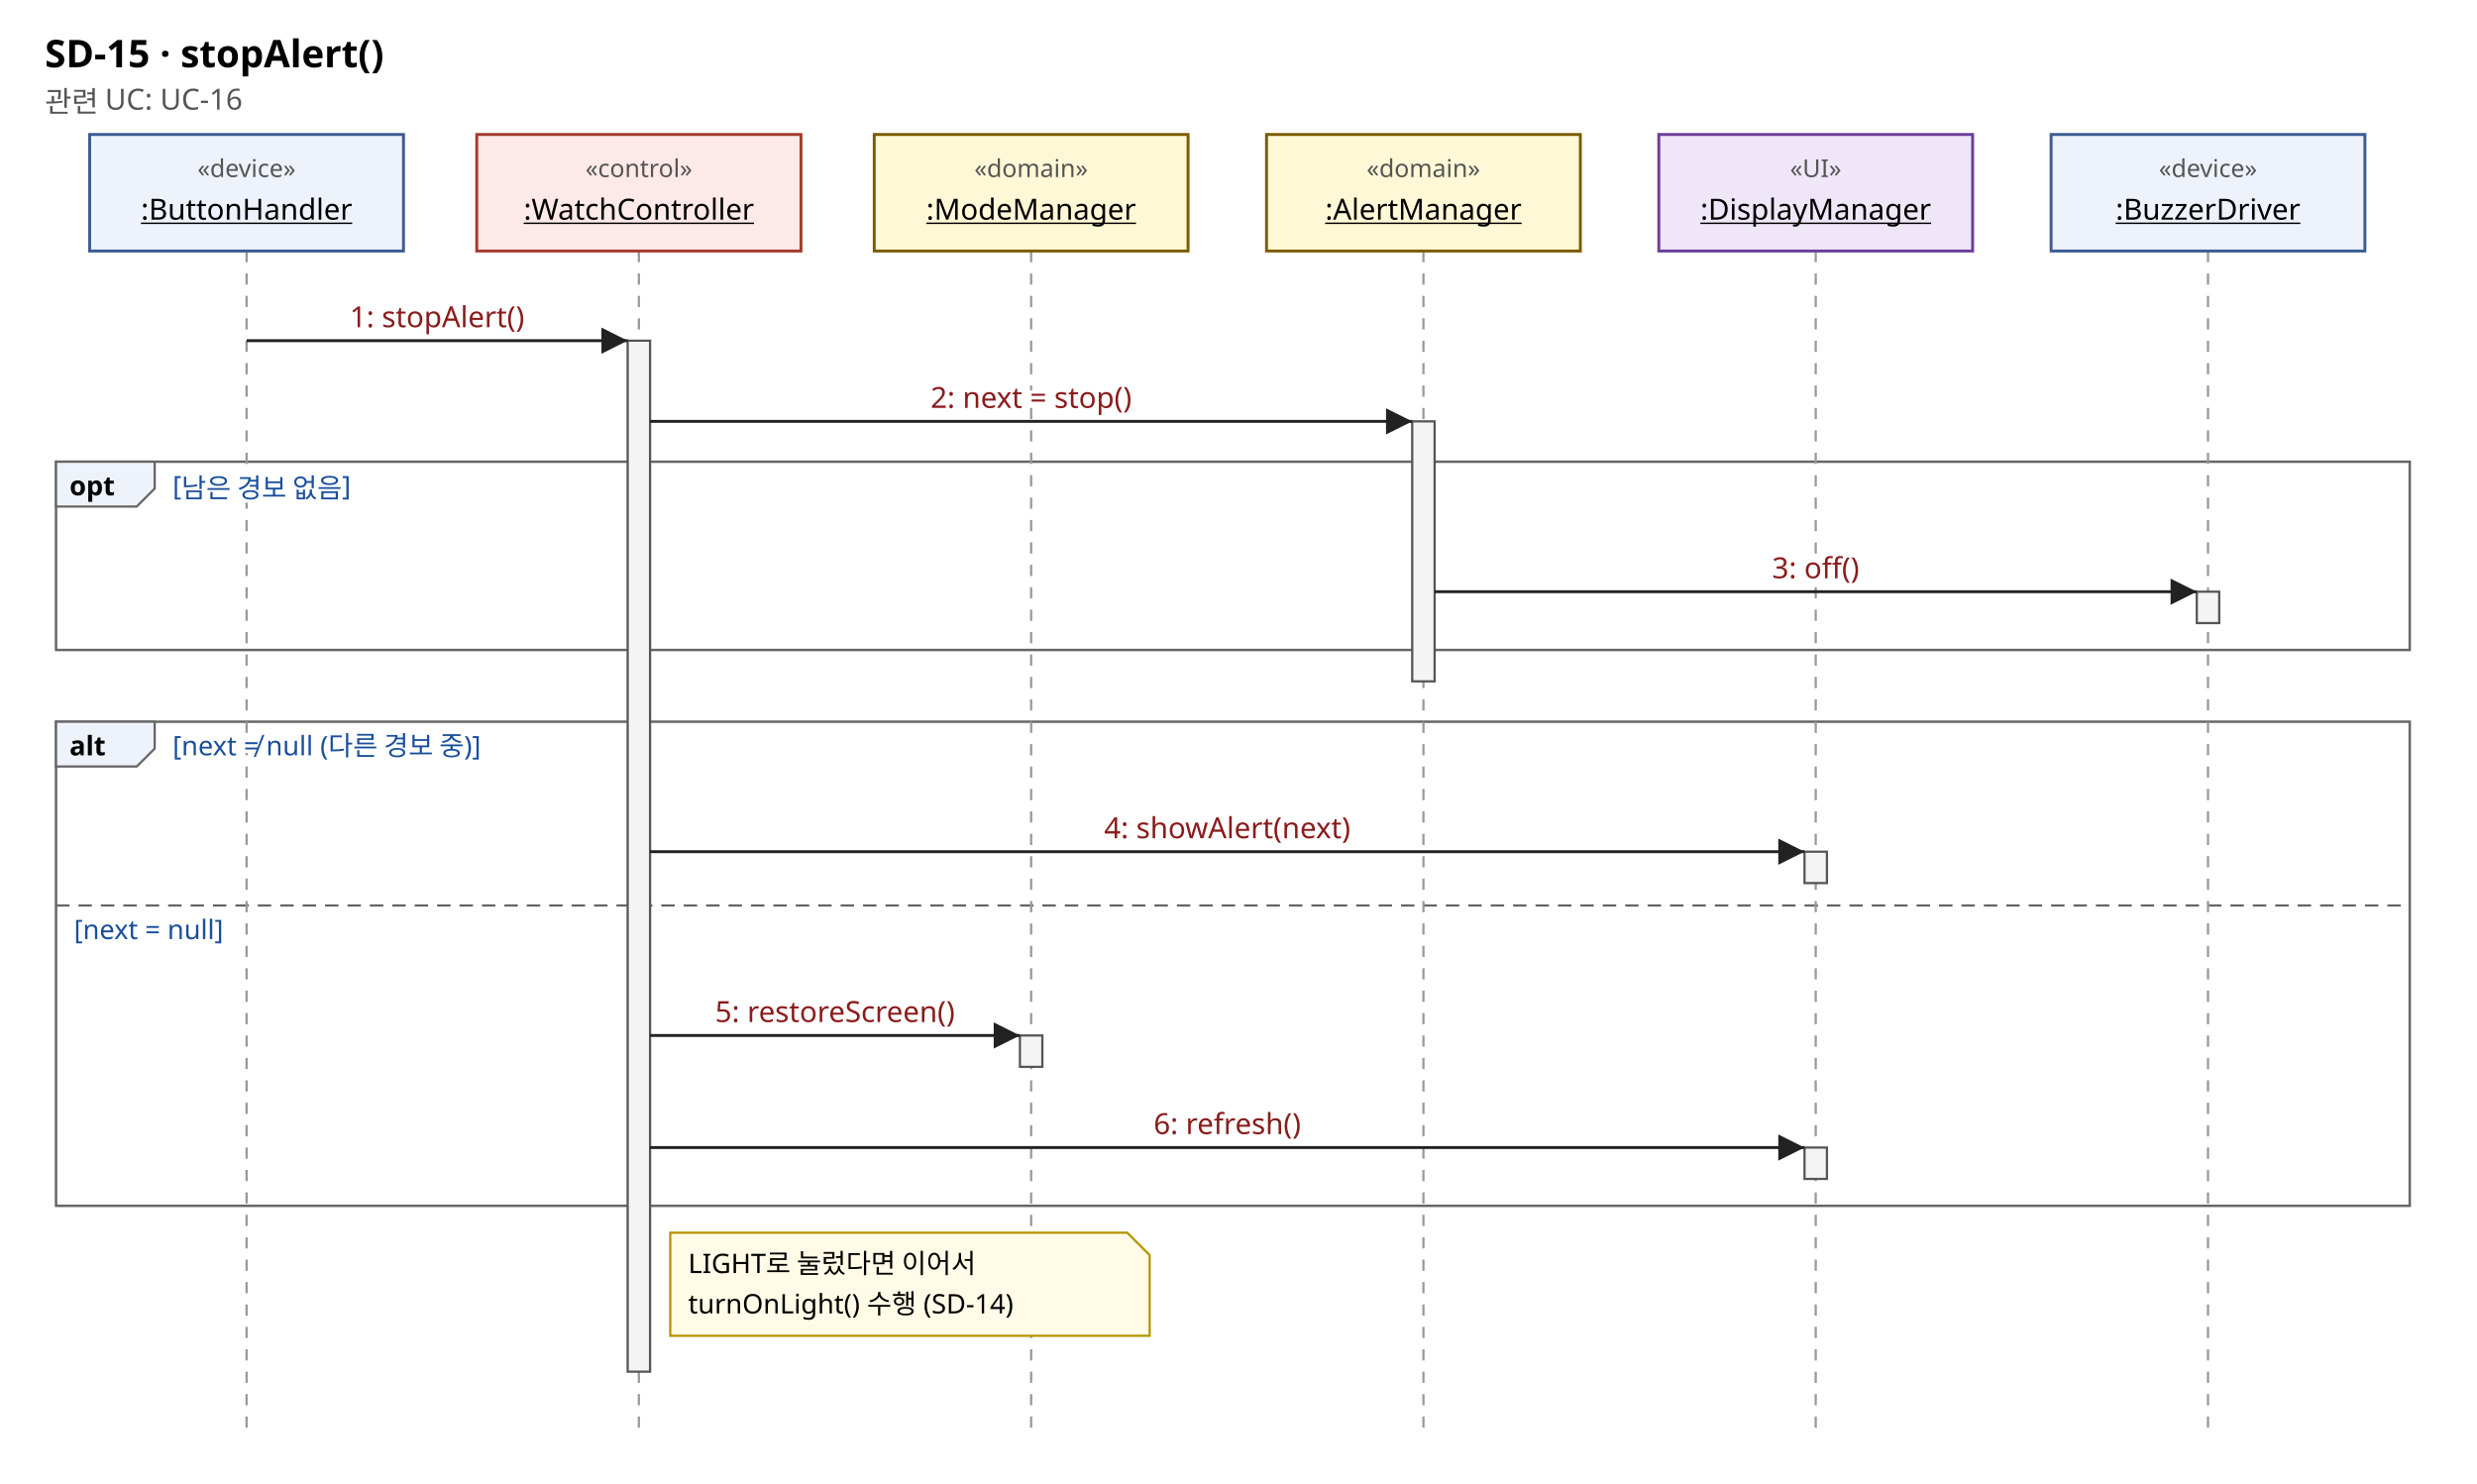
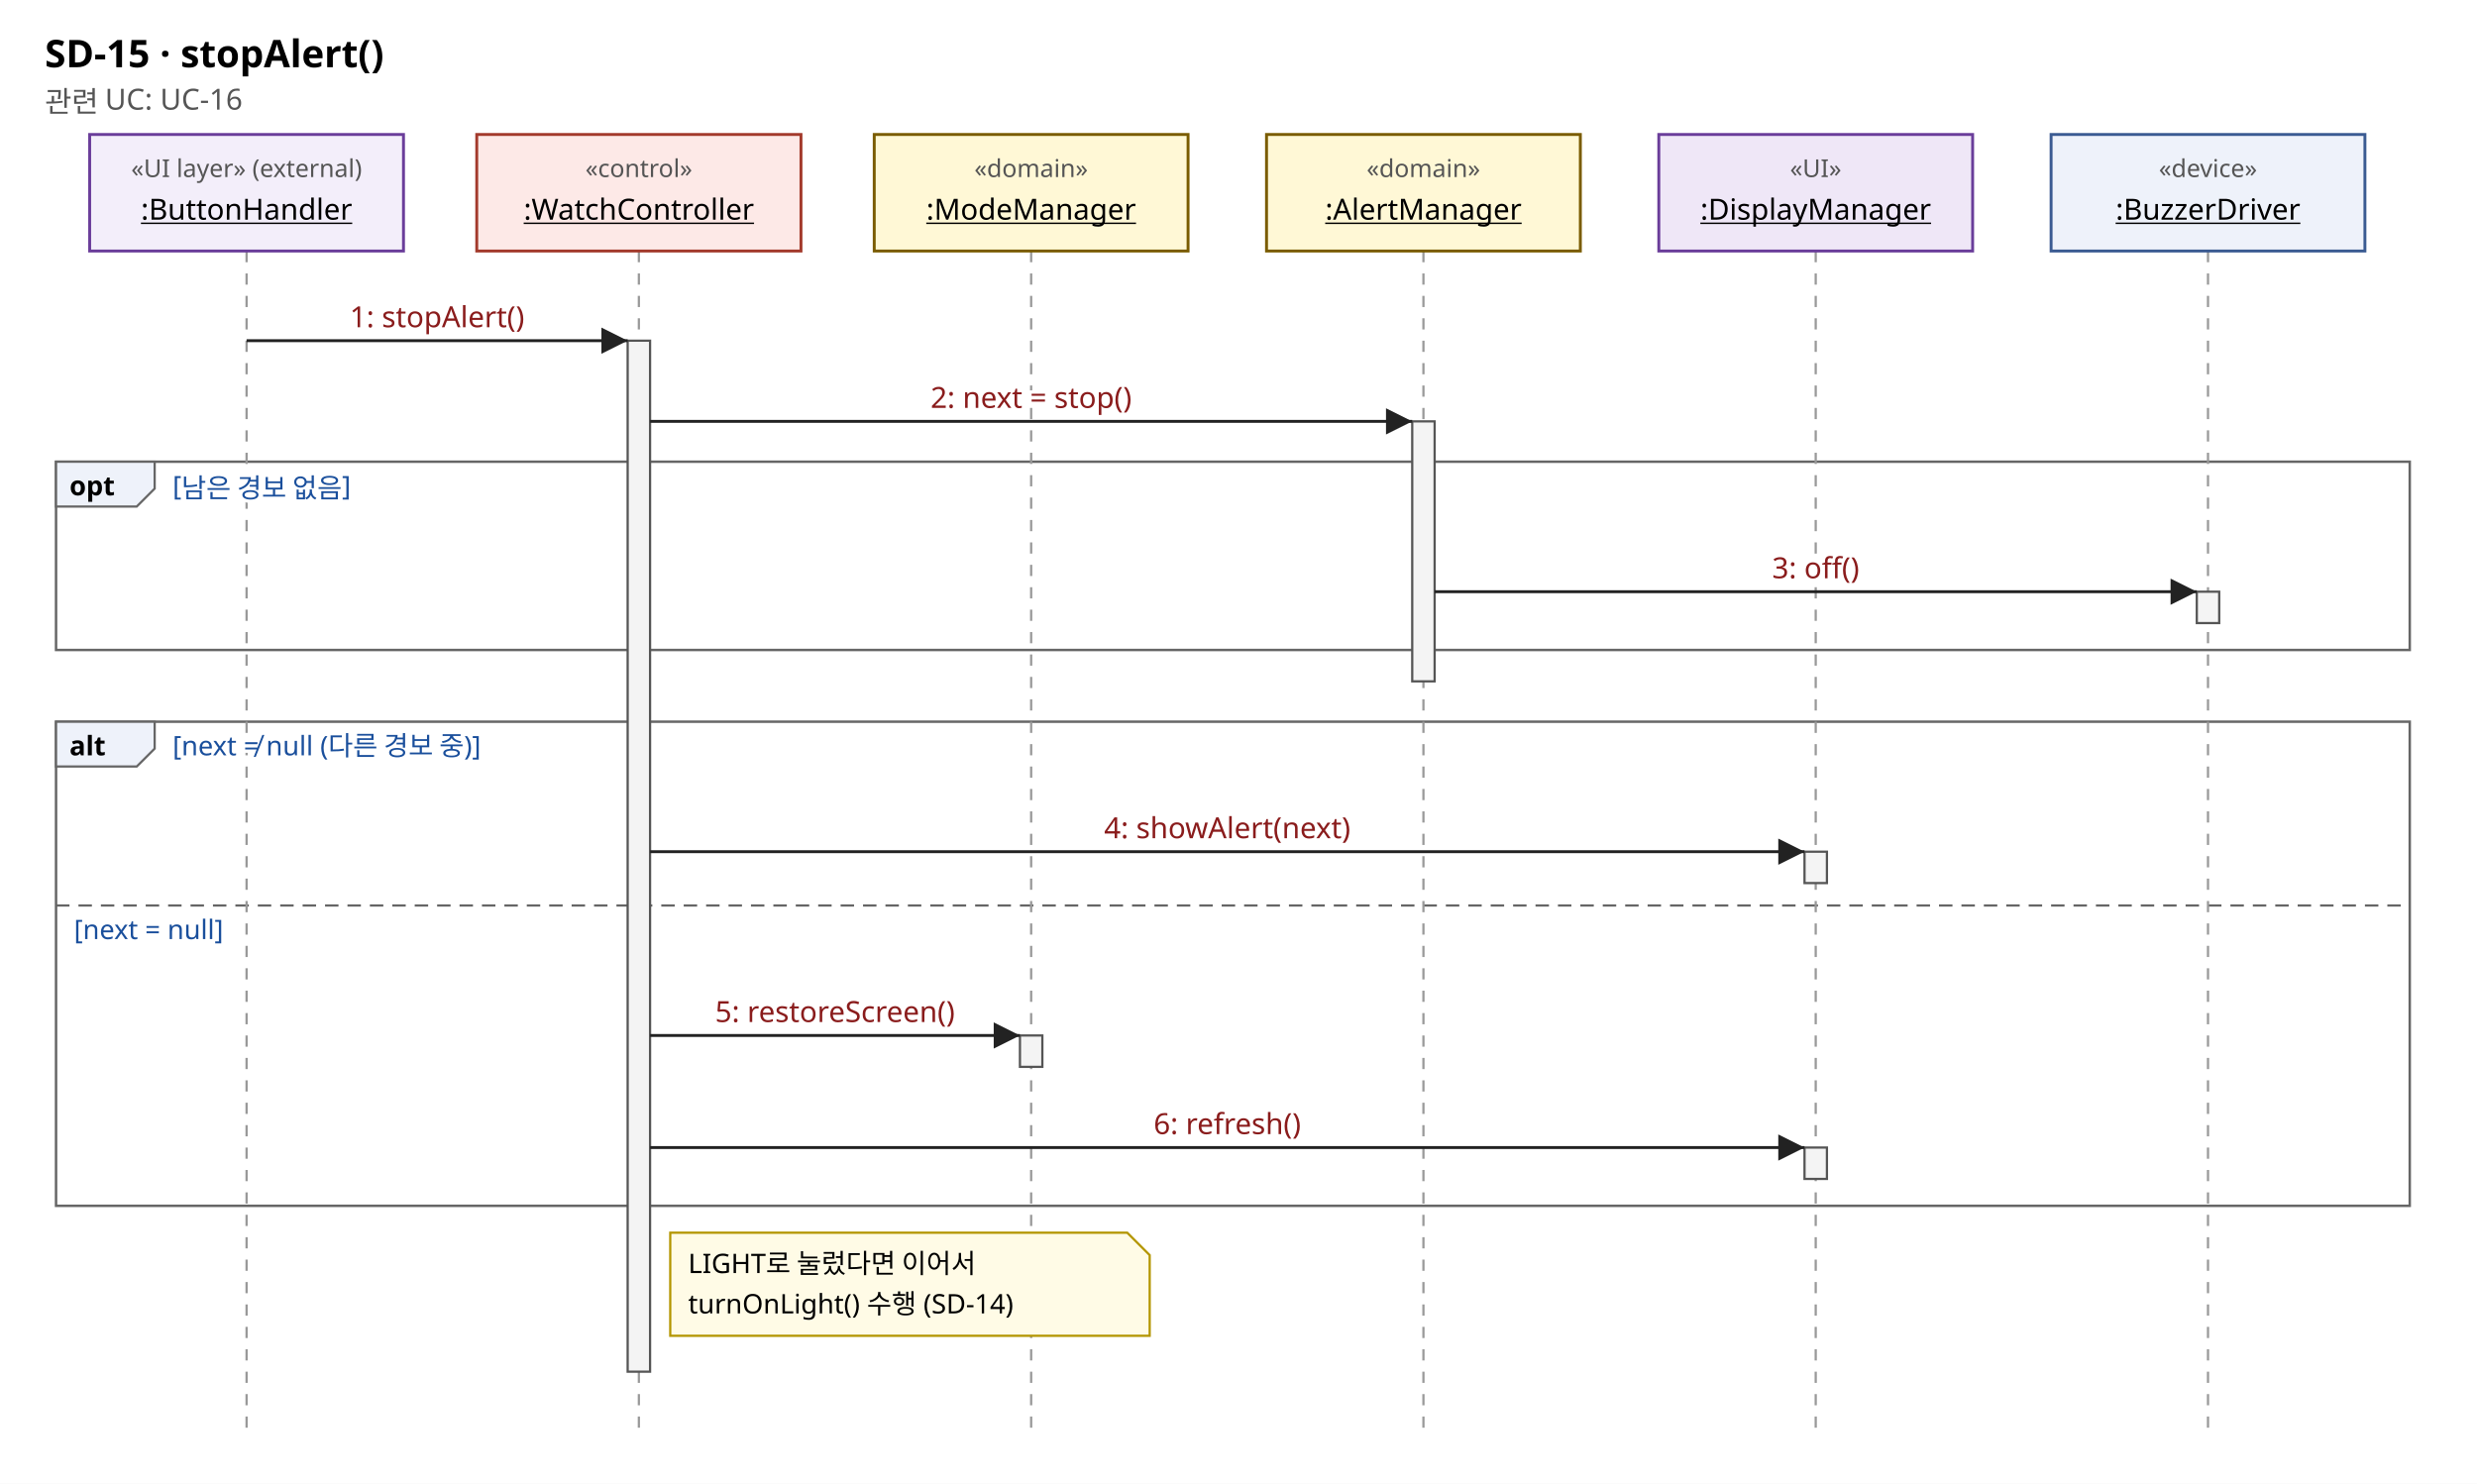
<svg xmlns="http://www.w3.org/2000/svg" width="1105" height="662" viewBox="0 0 1105 662" font-family="Malgun Gothic, Apple SD Gothic Neo, Noto Sans KR, WenQuanYi Zen Hei, sans-serif">
  <defs>
    <marker id="f" viewBox="0 0 10 10" refX="10" refY="5" markerWidth="9" markerHeight="9" orient="auto">
      <path d="M0,0 L10,5 L0,10 z" fill="#222" />
    </marker>
  </defs>
  <rect width="1105" height="662" fill="#fff" />
  <text x="20" y="30" font-size="17" font-weight="bold">SD-15 · stopAlert()</text>
  <text x="20" y="50" font-size="13" fill="#555">관련 UC: UC-16</text>
  <rect x="25" y="206" width="1050" height="84" fill="none" stroke="#666" stroke-width="1.1" />
  <path d="M25,206 h44 v12 l-8,8 h-36 z" fill="#eef2fa" stroke="#666" />
  <text x="31" y="221" font-size="12" font-weight="bold">opt</text>
  <rect x="25" y="322" width="1050" height="216" fill="none" stroke="#666" stroke-width="1.1" />
  <path d="M25,322 h44 v12 l-8,8 h-36 z" fill="#eef2fa" stroke="#666" />
  <text x="31" y="337" font-size="12" font-weight="bold">alt</text>
  <line x1="25" y1="404" x2="1075" y2="404" stroke="#666" stroke-dasharray="6 4" />
  <line x1="110" y1="112" x2="110" y2="642" stroke="#999" stroke-dasharray="5 5" />
-   <rect x="40.0" y="60" width="140" height="52" fill="#eef2fa" stroke="#3b5b92" stroke-width="1.3" />
-   <text x="110" y="79" text-anchor="middle" font-size="11" fill="#555">«device»</text>
+   <rect x="40.0" y="60" width="140" height="52" fill="#f3eefa" stroke="#6a3d9a" stroke-width="1.3" />
+   <text x="110" y="79" text-anchor="middle" font-size="11" fill="#555">«UI layer» (external)</text>
  <text x="110" y="98" text-anchor="middle" font-size="13" text-decoration="underline">:ButtonHandler</text>
  <line x1="285" y1="112" x2="285" y2="642" stroke="#999" stroke-dasharray="5 5" />
  <rect x="212.68" y="60" width="144.64" height="52" fill="#fde9e7" stroke="#a33a2c" stroke-width="1.3" />
  <text x="285" y="79" text-anchor="middle" font-size="11" fill="#555">«control»</text>
  <text x="285" y="98" text-anchor="middle" font-size="13" text-decoration="underline">:WatchController</text>
  <line x1="460" y1="112" x2="460" y2="642" stroke="#999" stroke-dasharray="5 5" />
  <rect x="390.0" y="60" width="140" height="52" fill="#fff8d6" stroke="#7a5c00" stroke-width="1.3" />
  <text x="460" y="79" text-anchor="middle" font-size="11" fill="#555">«domain»</text>
  <text x="460" y="98" text-anchor="middle" font-size="13" text-decoration="underline">:ModeManager</text>
  <line x1="635" y1="112" x2="635" y2="642" stroke="#999" stroke-dasharray="5 5" />
  <rect x="565.0" y="60" width="140" height="52" fill="#fff8d6" stroke="#7a5c00" stroke-width="1.3" />
  <text x="635" y="79" text-anchor="middle" font-size="11" fill="#555">«domain»</text>
  <text x="635" y="98" text-anchor="middle" font-size="13" text-decoration="underline">:AlertManager</text>
  <line x1="810" y1="112" x2="810" y2="642" stroke="#999" stroke-dasharray="5 5" />
  <rect x="740.0" y="60" width="140" height="52" fill="#efe7f7" stroke="#6a3d9a" stroke-width="1.3" />
  <text x="810" y="79" text-anchor="middle" font-size="11" fill="#555">«UI»</text>
  <text x="810" y="98" text-anchor="middle" font-size="13" text-decoration="underline">:DisplayManager</text>
  <line x1="985" y1="112" x2="985" y2="642" stroke="#999" stroke-dasharray="5 5" />
  <rect x="915.0" y="60" width="140" height="52" fill="#eef2fa" stroke="#3b5b92" stroke-width="1.3" />
  <text x="985" y="79" text-anchor="middle" font-size="11" fill="#555">«device»</text>
  <text x="985" y="98" text-anchor="middle" font-size="13" text-decoration="underline">:BuzzerDriver</text>
  <rect x="980" y="264" width="10" height="14" fill="#f4f4f4" stroke="#555" />
  <rect x="630" y="188" width="10" height="116" fill="#f4f4f4" stroke="#555" />
  <rect x="805" y="380" width="10" height="14" fill="#f4f4f4" stroke="#555" />
  <rect x="455" y="462" width="10" height="14" fill="#f4f4f4" stroke="#555" />
  <rect x="805" y="512" width="10" height="14" fill="#f4f4f4" stroke="#555" />
  <rect x="280" y="152" width="10" height="460" fill="#f4f4f4" stroke="#555" />
  <line x1="110" y1="152" x2="280" y2="152" stroke="#222" stroke-width="1.3" marker-end="url(#f)" />
  <text x="195.0" y="146" text-anchor="middle" font-size="13" fill="#8a1c1c" stroke="#fff" stroke-width="3" paint-order="stroke">1: stopAlert()</text>
  <line x1="290" y1="188" x2="630" y2="188" stroke="#222" stroke-width="1.3" marker-end="url(#f)" />
  <text x="460.0" y="182" text-anchor="middle" font-size="13" fill="#8a1c1c" stroke="#fff" stroke-width="3" paint-order="stroke">2: next = stop()</text>
  <line x1="640" y1="264" x2="980" y2="264" stroke="#222" stroke-width="1.3" marker-end="url(#f)" />
  <text x="810.0" y="258" text-anchor="middle" font-size="13" fill="#8a1c1c" stroke="#fff" stroke-width="3" paint-order="stroke">3: off()</text>
  <line x1="290" y1="380" x2="805" y2="380" stroke="#222" stroke-width="1.3" marker-end="url(#f)" />
  <text x="547.5" y="374" text-anchor="middle" font-size="13" fill="#8a1c1c" stroke="#fff" stroke-width="3" paint-order="stroke">4: showAlert(next)</text>
  <line x1="290" y1="462" x2="455" y2="462" stroke="#222" stroke-width="1.3" marker-end="url(#f)" />
  <text x="372.5" y="456" text-anchor="middle" font-size="13" fill="#8a1c1c" stroke="#fff" stroke-width="3" paint-order="stroke">5: restoreScreen()</text>
  <line x1="290" y1="512" x2="805" y2="512" stroke="#222" stroke-width="1.3" marker-end="url(#f)" />
  <text x="547.5" y="506" text-anchor="middle" font-size="13" fill="#8a1c1c" stroke="#fff" stroke-width="3" paint-order="stroke">6: refresh()</text>
  <path d="M299,550 h203.88 l10,10 v36 h-213.88 z" fill="#fffbe6" stroke="#b39500" />
  <text x="307" y="568" font-size="12">LIGHT로 눌렀다면 이어서</text>
  <text x="307" y="586" font-size="12">turnOnLight() 수행 (SD-14)</text>
  <text x="77" y="221" font-size="12" fill="#1a4f9c" stroke="#fff" stroke-width="3" paint-order="stroke">[남은 경보 없음]</text>
  <text x="77" y="337" font-size="12" fill="#1a4f9c" stroke="#fff" stroke-width="3" paint-order="stroke">[next ≠ null (다른 경보 중)]</text>
  <text x="33" y="419" font-size="12" fill="#1a4f9c" stroke="#fff" stroke-width="3" paint-order="stroke">[next = null]</text>
</svg>
